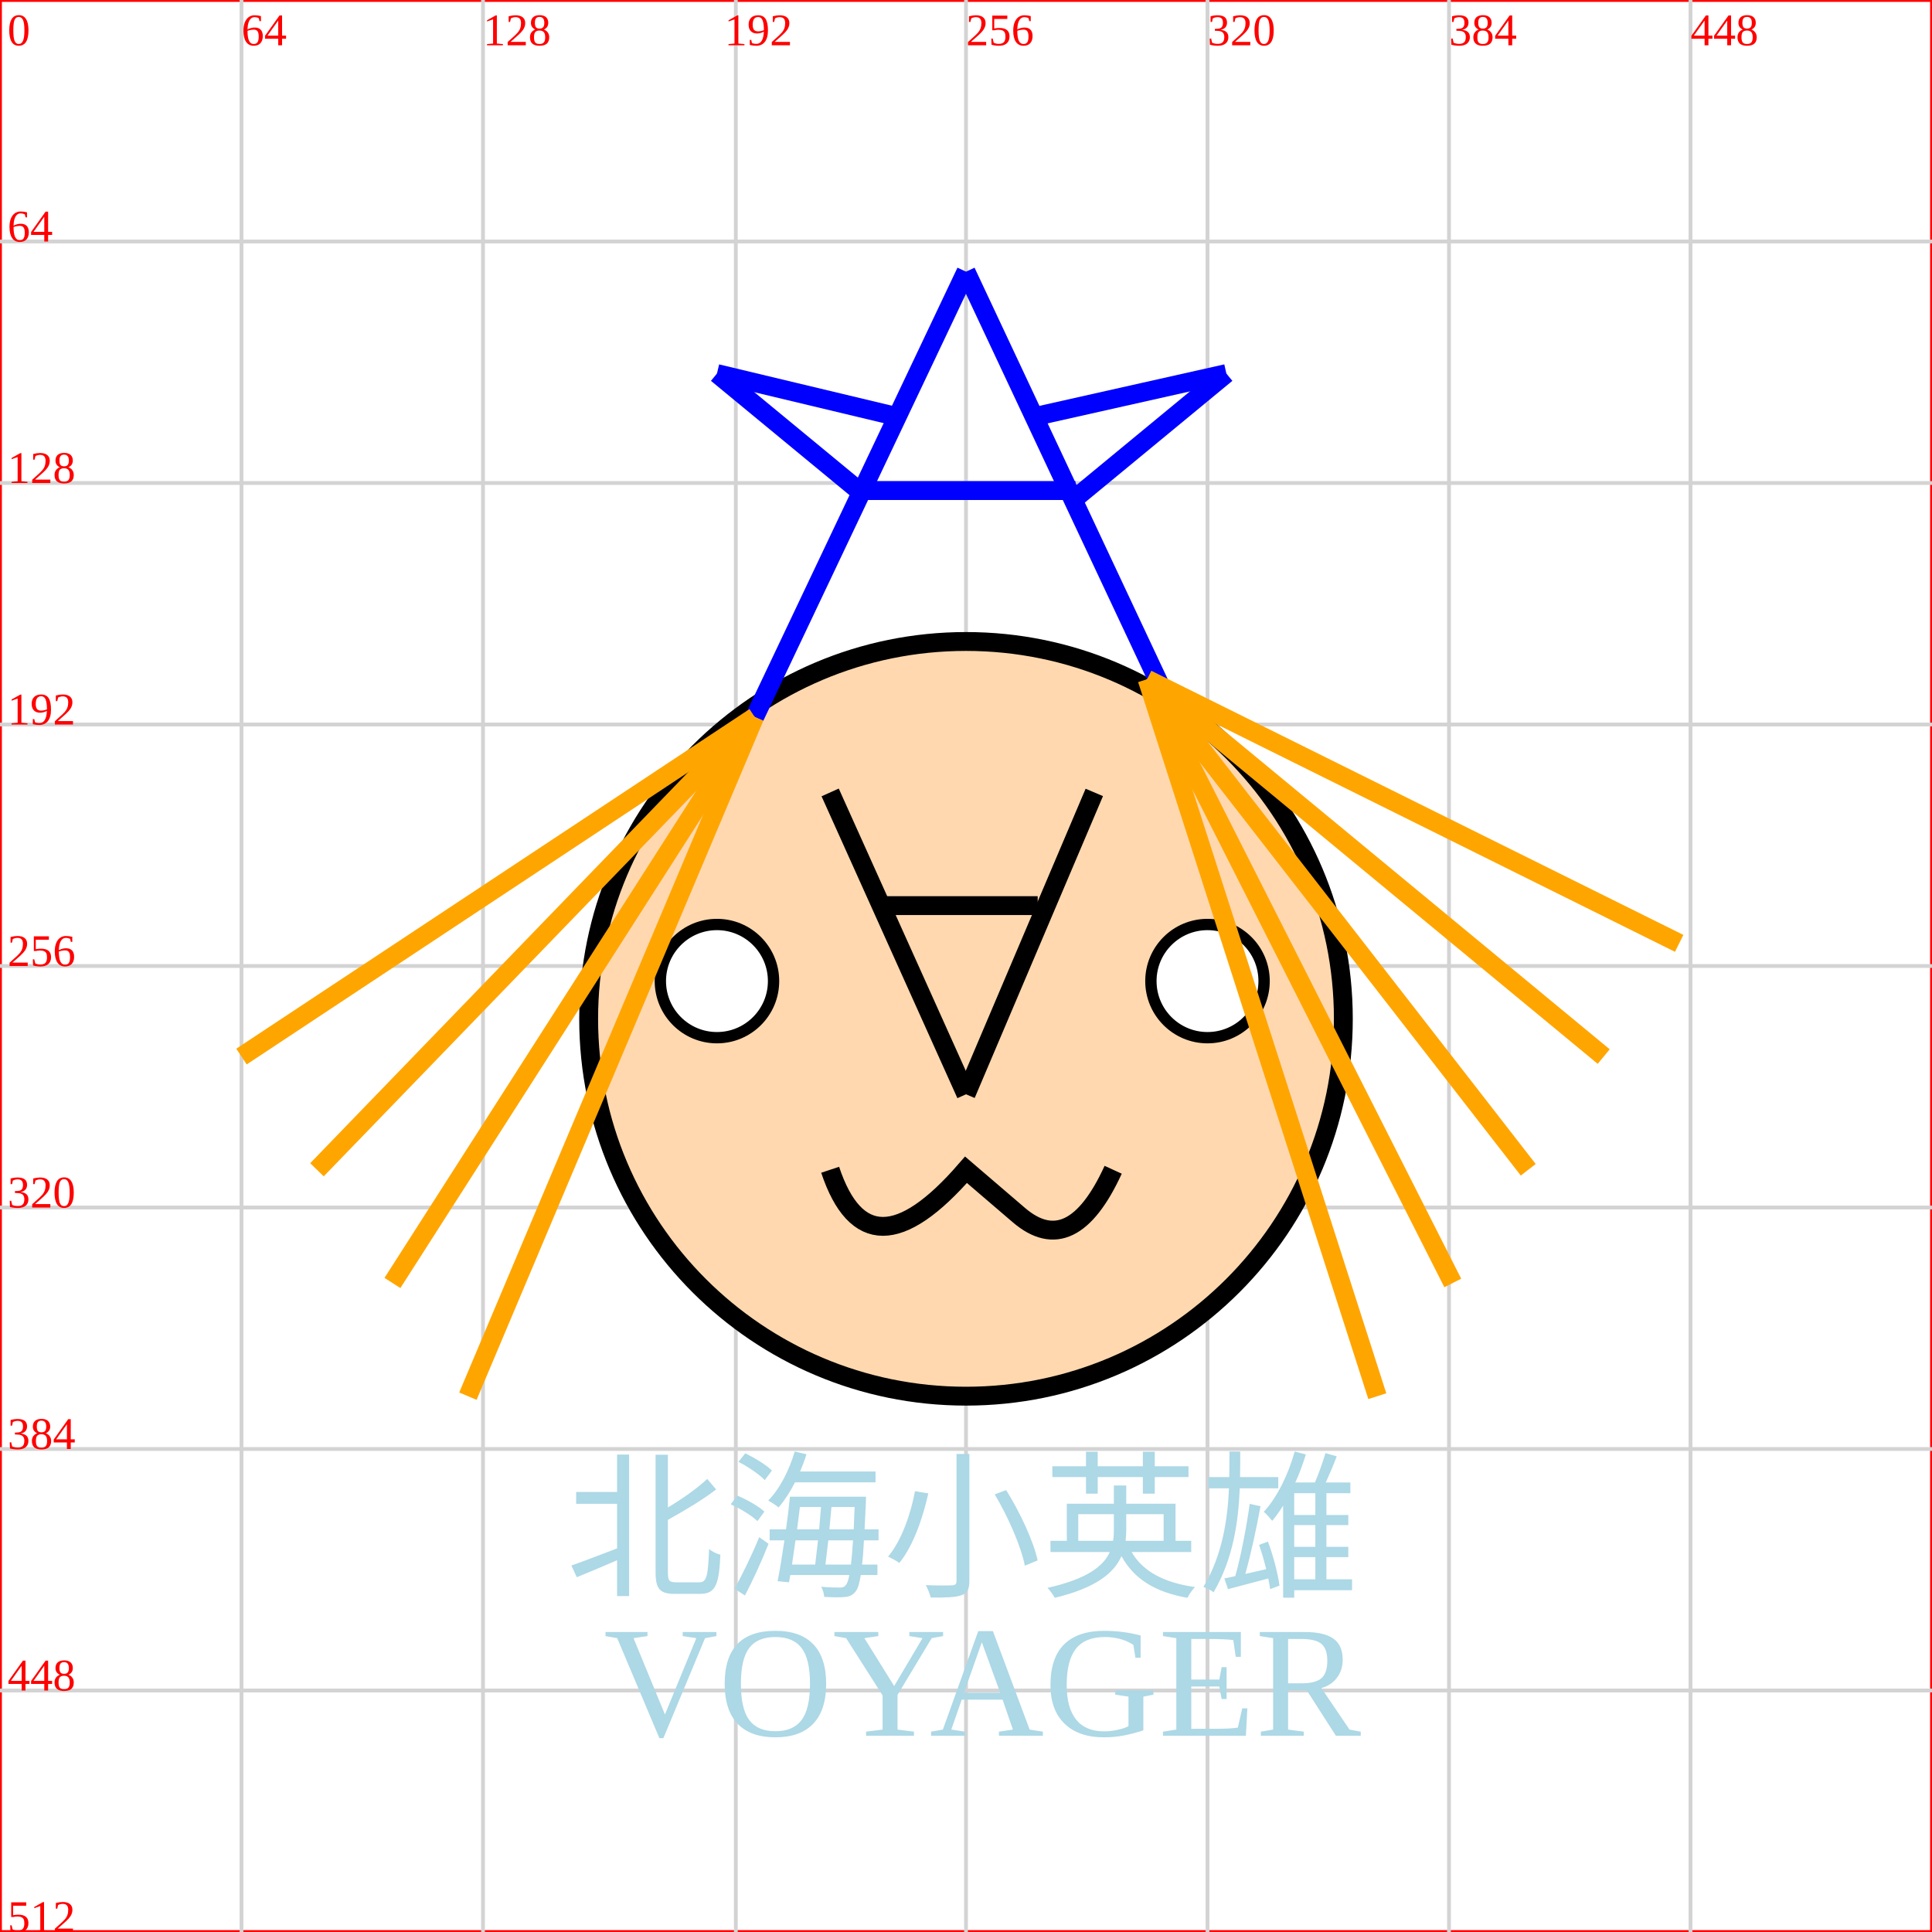
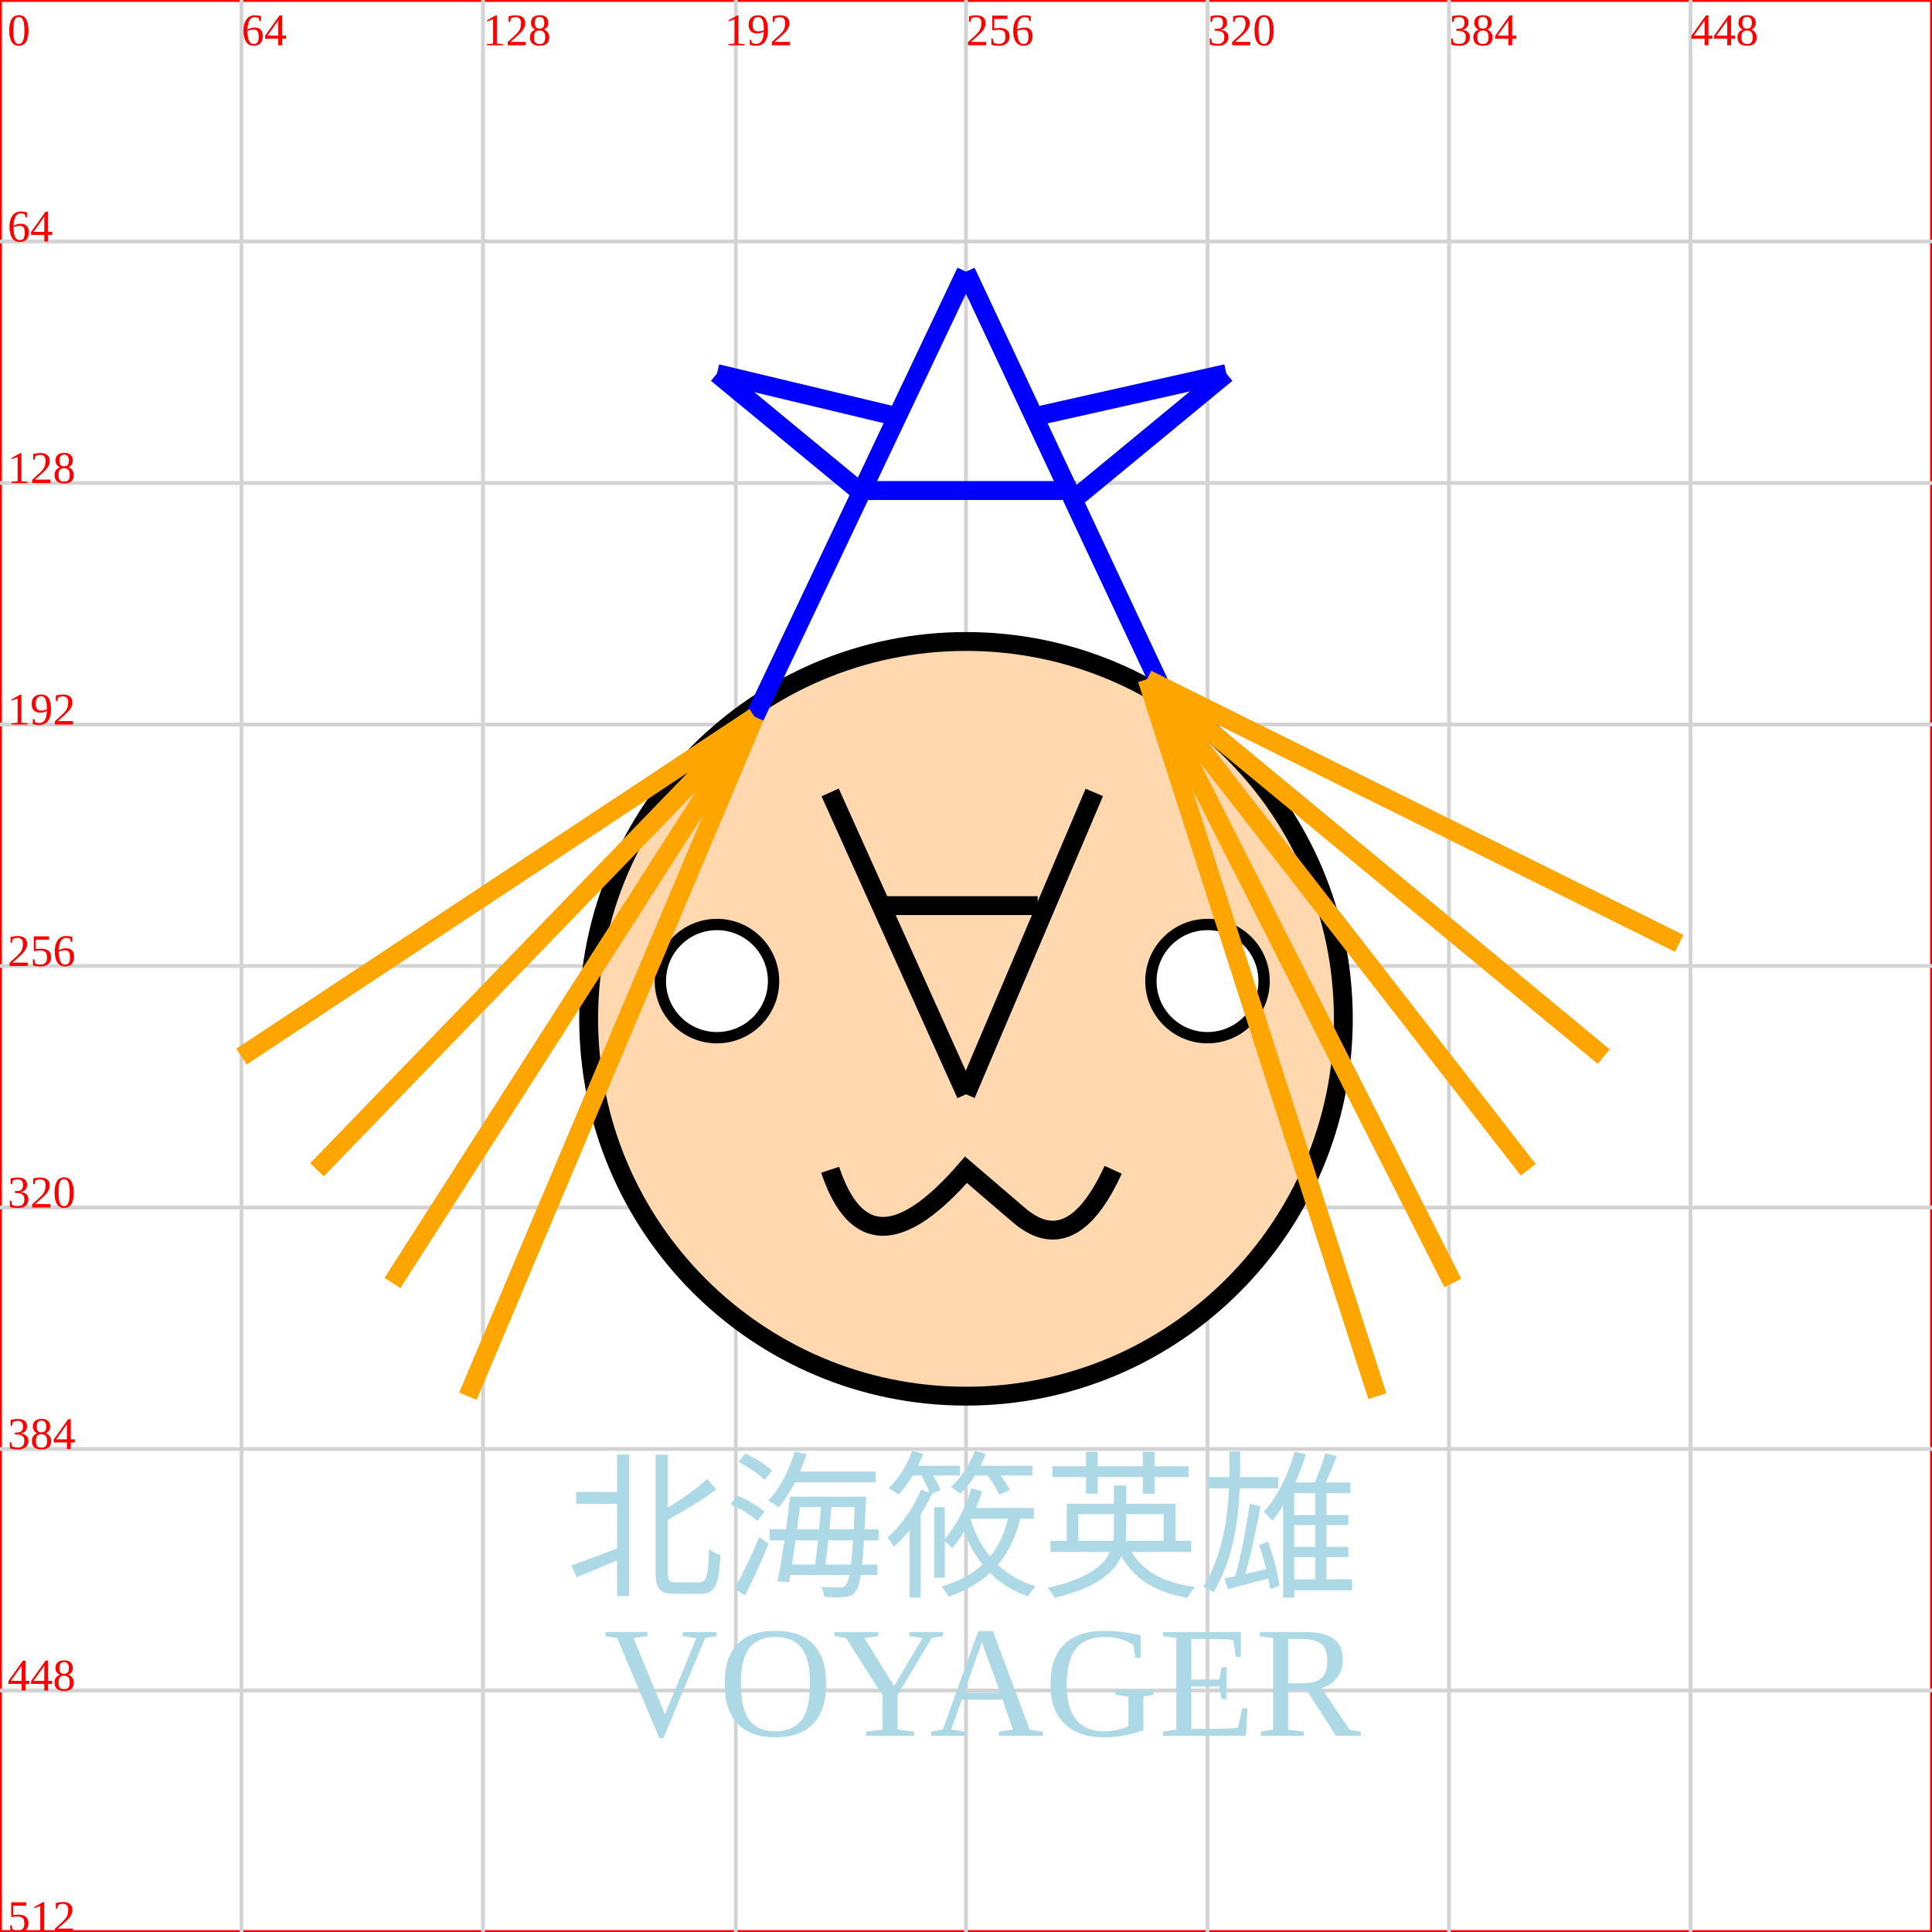
<svg xmlns="http://www.w3.org/2000/svg" version="1.1" baseProfile="full" width="512" height="512" viewBox="0,0,512,512">
  <rect width="512" height="512" stroke="red" fill="white" />
  <text x="2" y="12" font-size="12" text-anchor="start" fill="red">0</text>
  <path d="M256  64 H0 H512" stroke="lightgray" fill="white" />
  <text x="2" y="64" font-size="12" text-anchor="start" fill="red">64</text>
  <path d="M256 128 H0 H512" stroke="lightgray" fill="white" />
  <text x="2" y="128" font-size="12" text-anchor="start" fill="red">128</text>
  <path d="M256 192 H0 H512" stroke="lightgray" fill="white" />
  <text x="2" y="192" font-size="12" text-anchor="start" fill="red">192</text>
  <path d="M256 256 H0 H512" stroke="lightgray" fill="white" />
  <text x="2" y="256" font-size="12" text-anchor="start" fill="red">256</text>
  <path d="M256 320 H0 H512" stroke="lightgray" fill="white" />
  <text x="2" y="320" font-size="12" text-anchor="start" fill="red">320</text>
  <path d="M256 384 H0 H512" stroke="lightgray" fill="white" />
  <text x="2" y="384" font-size="12" text-anchor="start" fill="red">384</text>
  <path d="M256 448 H0 H512" stroke="lightgray" fill="white" />
  <text x="2" y="448" font-size="12" text-anchor="start" fill="red">448</text>
  <text x="2" y="512" font-size="12" text-anchor="start" fill="red">512</text>
  <path d="M64  0 V512" stroke="lightgray" fill="white" />
  <text x="64" y="12" font-size="12" text-anchor="start" fill="red">64</text>
  <path d="M128  0 V512" stroke="lightgray" fill="white" />
  <text x="128" y="12" font-size="12" text-anchor="start" fill="red">128</text>
  <path d="M195  0 V512" stroke="lightgray" fill="white" />
  <text x="192" y="12" font-size="12" text-anchor="start" fill="red">192</text>
  <path d="M256  0 V512" stroke="lightgray" fill="white" />
  <text x="256" y="12" font-size="12" text-anchor="start" fill="red">256</text>
  <path d="M320  0 V512" stroke="lightgray" fill="white" />
  <text x="320" y="12" font-size="12" text-anchor="start" fill="red">320</text>
  <path d="M384  0 V512" stroke="lightgray" fill="white" />
  <text x="384" y="12" font-size="12" text-anchor="start" fill="red">384</text>
  <path d="M448  0 V512" stroke="lightgray" fill="white" />
  <text x="448" y="12" font-size="12" text-anchor="start" fill="red">448</text>
  <text x="512" y="12" font-size="12" text-anchor="start" fill="red">512</text>
  <ellipse fill="#ffd8af" stroke="BLACK" stroke-width="5" cx="256" cy="270" rx="100" ry="100" />
  <ellipse fill="WHITE" stroke="BLACK" stroke-width="3" cx="320" cy="260" rx="15" ry="15" />
  <ellipse fill="WHITE" stroke="BLACK" stroke-width="3" cx="190" cy="260" rx="15" ry="15" />
  <path d="M256 290 T220 210" stroke="black" stroke-width="5" fill="none" />
  <path d="M235 240 T275 240" stroke="black" stroke-width="5" fill="none" />
  <path d="M256 290 T290 210" stroke="black" stroke-width="5" fill="none" />
  <path d="M256 72 T200 190" stroke="blUE" stroke-width="5" fill="none" />
  <path d="M230 130 T285 130" stroke="blUE" stroke-width="5" fill="none" />
  <path d="M256 72 T310 187" stroke="blUE" stroke-width="5" fill="none" />
  <path d="M236 110 T190 99" stroke="blUE" stroke-width="5" fill="none" />
  <path d="M276 110 T325 99" stroke="blUE" stroke-width="5" fill="none" />
  <path d="M285 132 T325 99" stroke="blUE" stroke-width="5" fill="none" />
  <path d="M230 132 T190 99" stroke="blUE" stroke-width="5" fill="none" />
  <path d="M200 190 T64 280" stroke="ORANGE" stroke-width="5" fill="none" />
  <path d="M200 190 T84 310" stroke="ORANGE" stroke-width="5" fill="none" />
  <path d="M200 190 T104 340" stroke="ORANGE" stroke-width="5" fill="none" />
  <path d="M200 190 T124 370" stroke="ORANGE" stroke-width="5" fill="none" />
  <path d="M304 180 T445 250" stroke="ORANGE" stroke-width="5" fill="none" />
  <path d="M304 180 T425 280" stroke="ORANGE" stroke-width="5" fill="none" />
  <path d="M304 180 T405 310" stroke="ORANGE" stroke-width="5" fill="none" />
  <path d="M304 180 T385 340" stroke="ORANGE" stroke-width="5" fill="none" />
  <path d="M304 180 T365 370" stroke="ORANGE" stroke-width="5" fill="none" />
  <path d="M220 310 Q 230 340 , 256 310 Q256 310, 270 322 T 295 310" stroke="black" stroke-width="5" fill="none" />
-   <text x="150" y="420" font-size="42" text-anchor="start" fill="lightblue">北海小英雄</text>
+   <text x="150" y="420" font-size="42" text-anchor="start" fill="lightblue">北海筱英雄</text>
  <text x="160" y="460" font-size="42" text-anchor="start" fill="lightblue">VOYAGER</text>
</svg>
